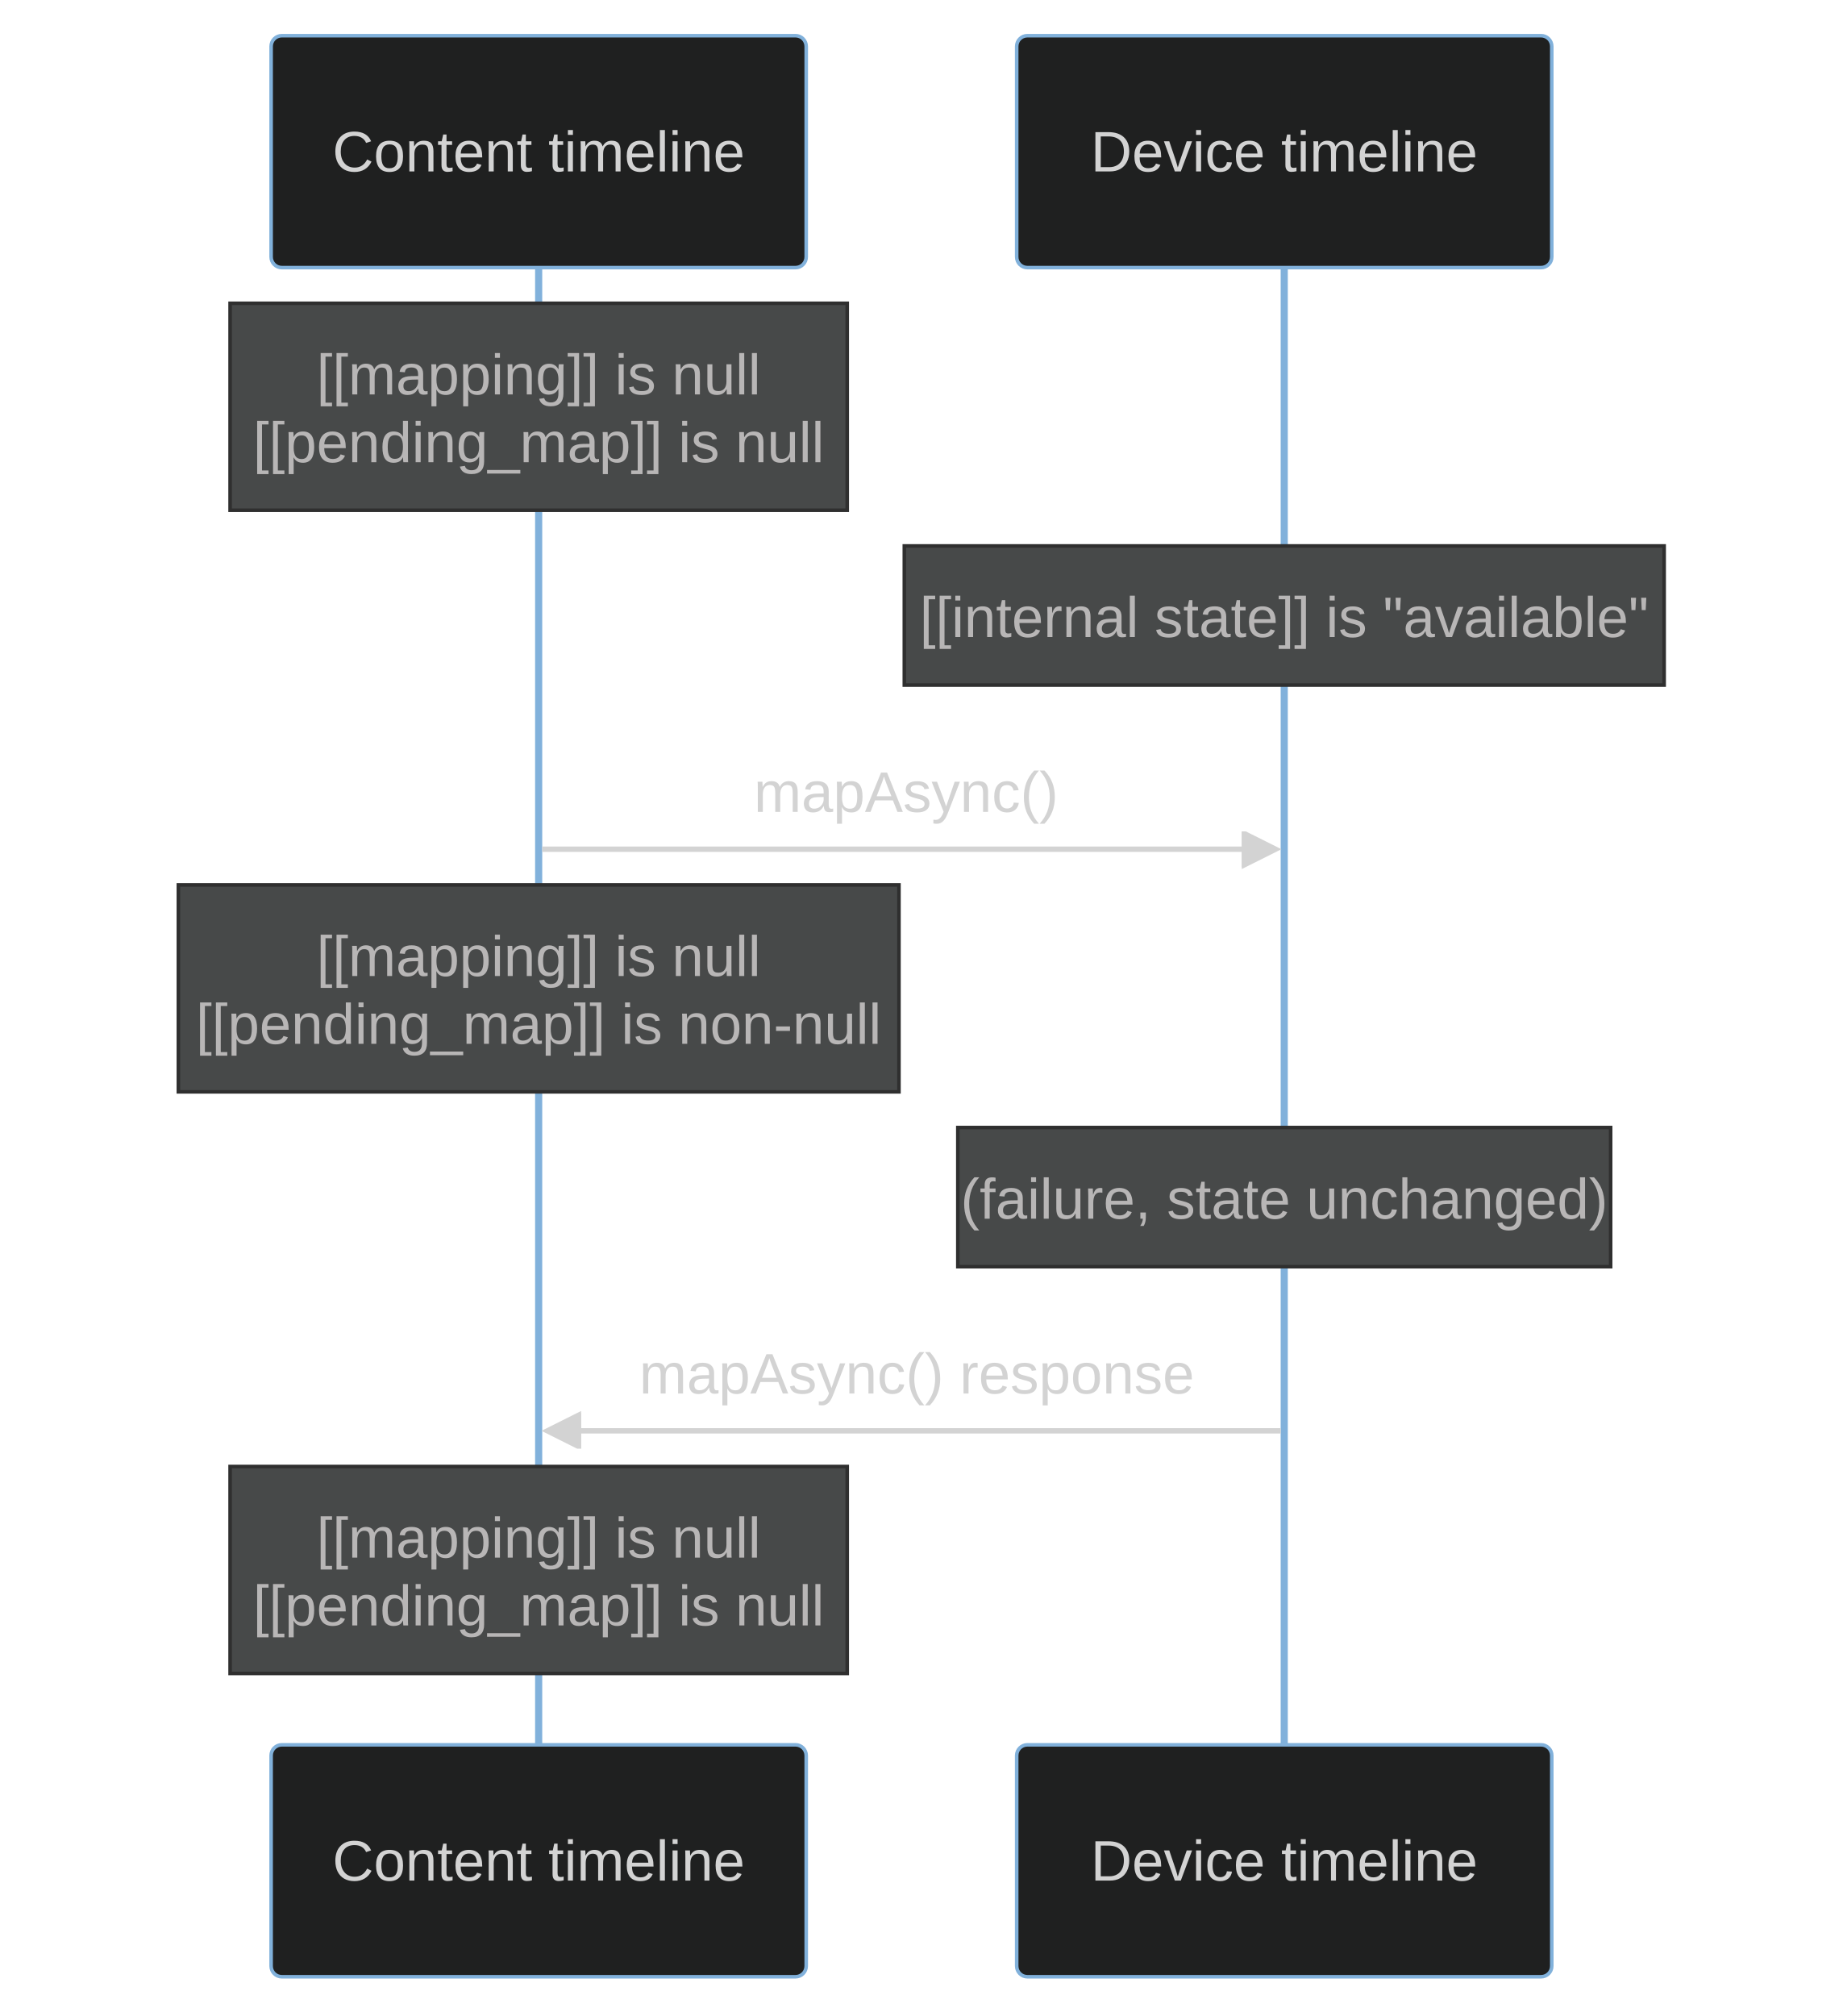
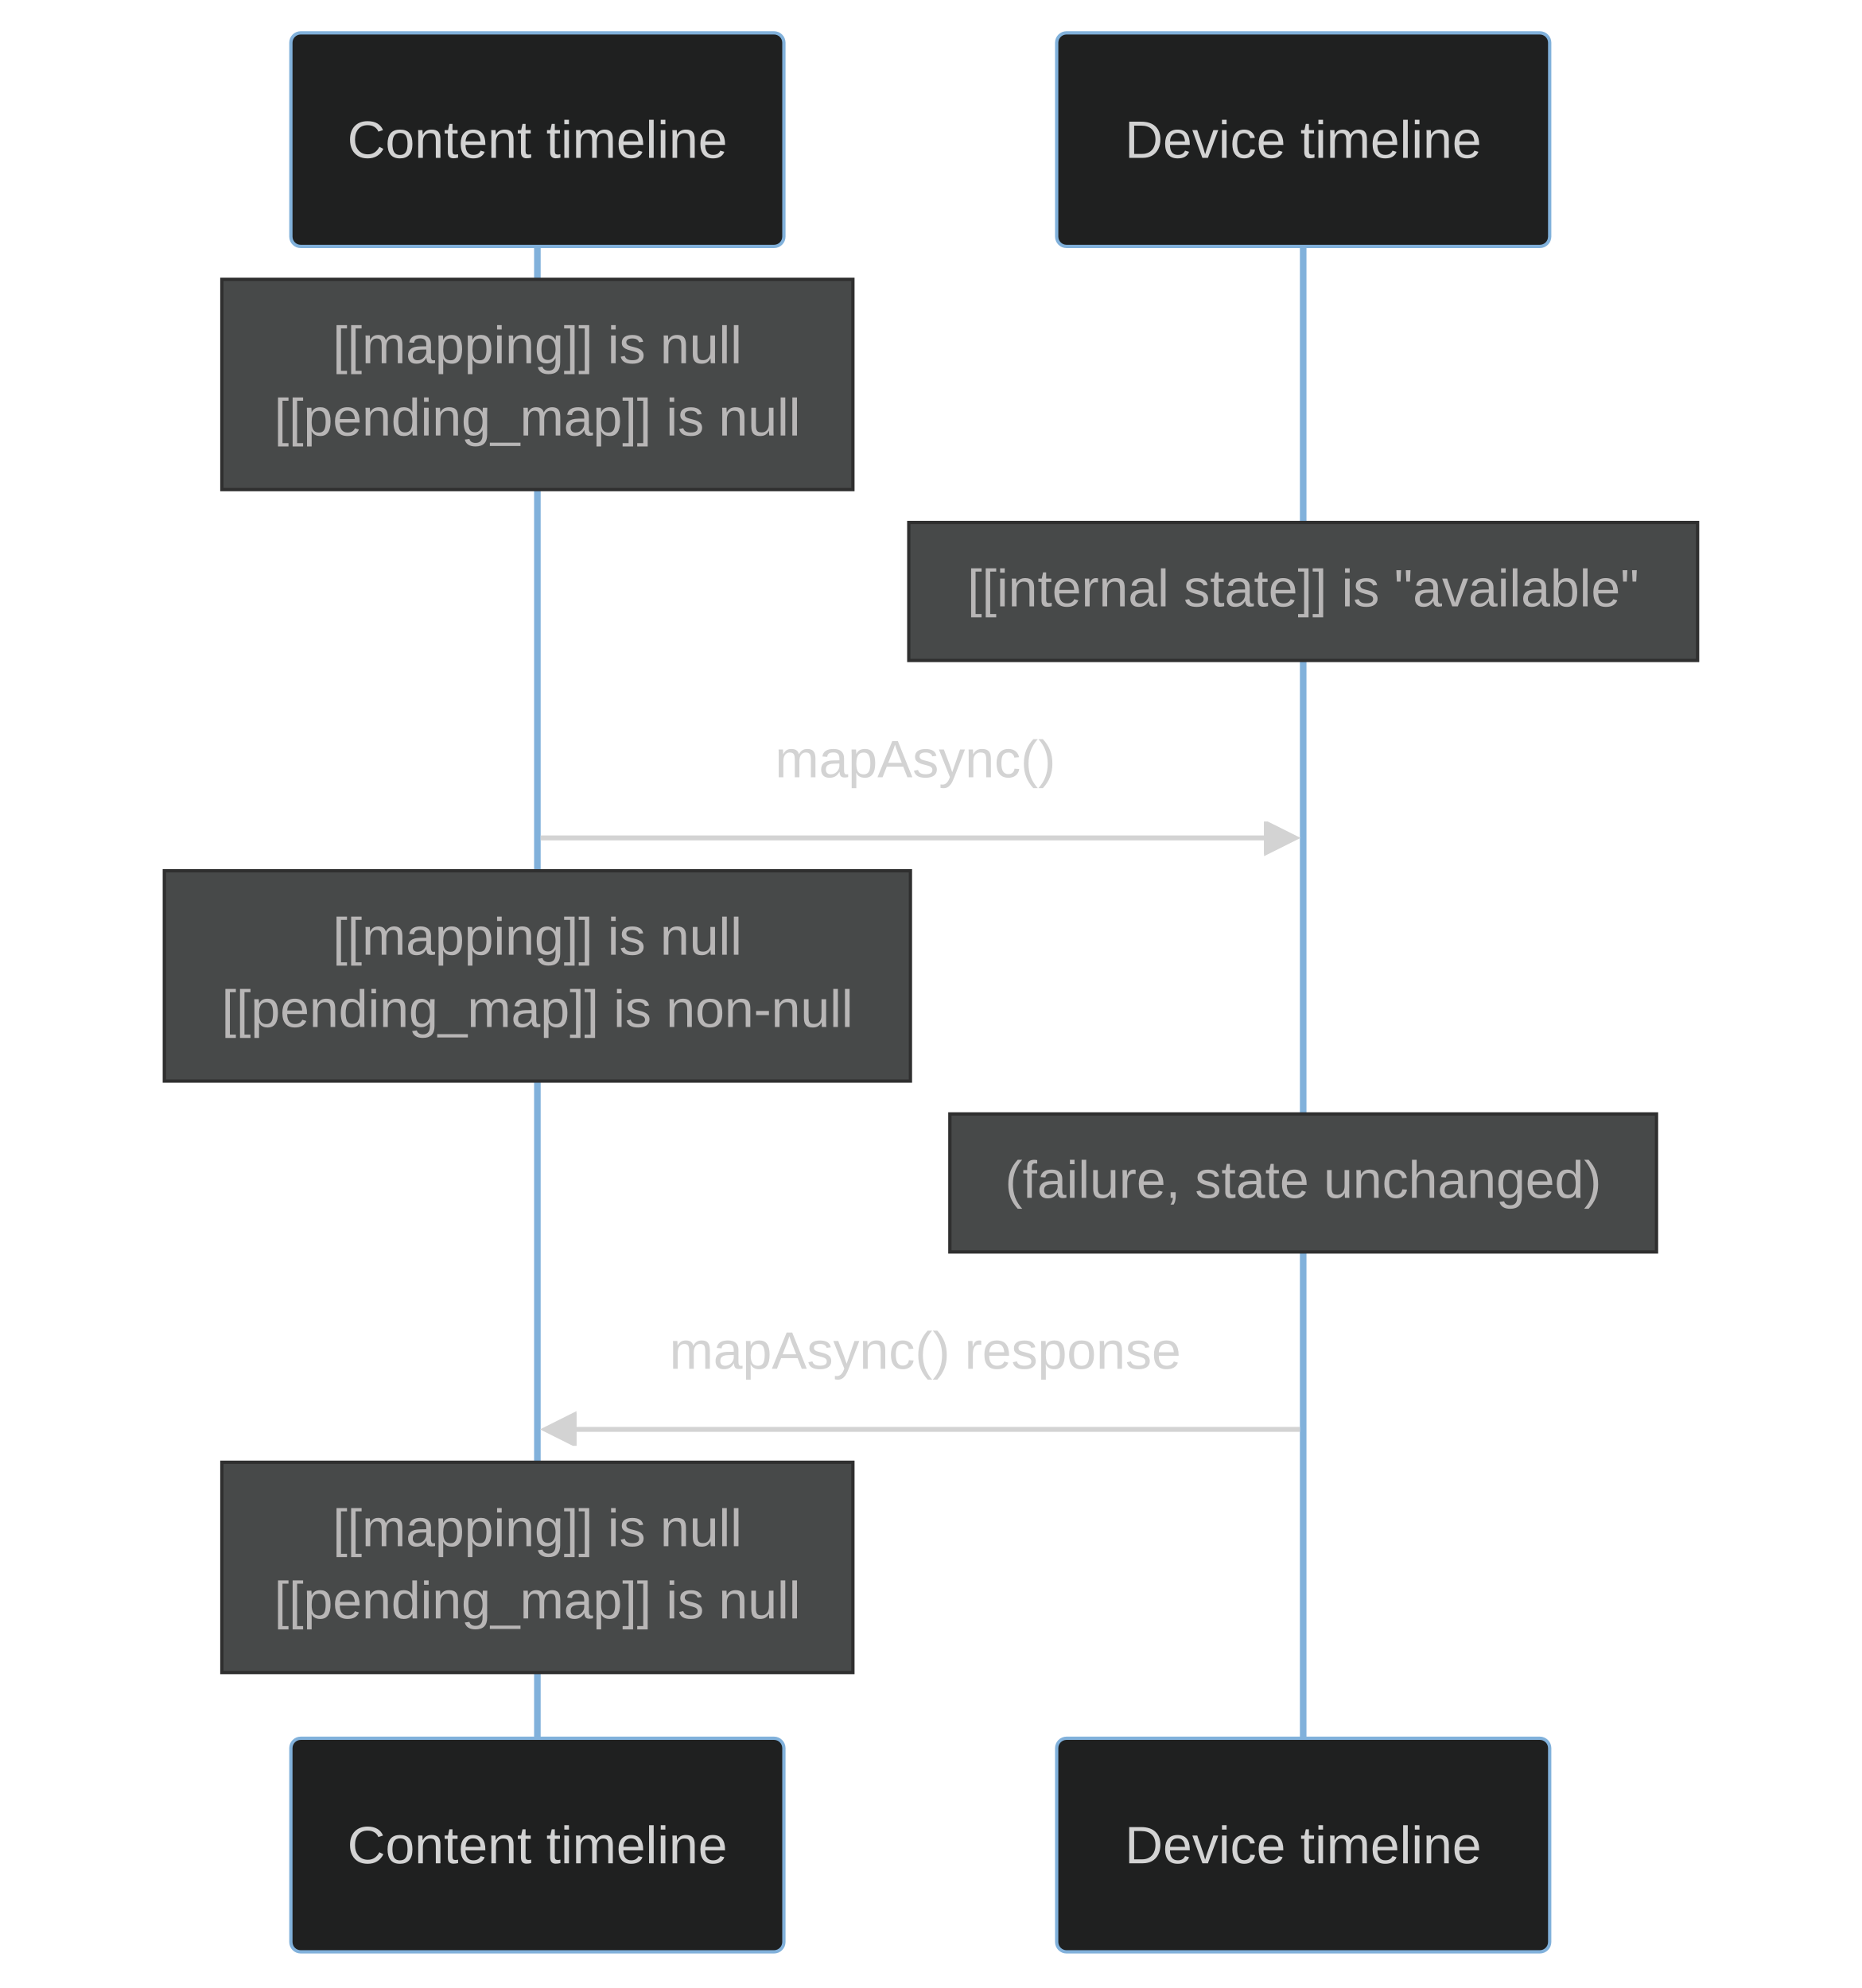
- <svg xmlns="http://www.w3.org/2000/svg" id="my-svg" width="100%" style="max-width: 516.5px; background-color: black;" viewBox="-76 -10 516.5 565" role="graphics-document document" aria-roledescription="sequence">
+ <svg xmlns="http://www.w3.org/2000/svg" id="my-svg" width="100%" style="max-width: 566.5px; background-color: black;" viewBox="-88.5 -10 566.5 605" role="graphics-document document" aria-roledescription="sequence">
  <g>
-     <rect x="209" y="479" fill="#eaeaea" stroke="#666" width="150" height="65" rx="3" ry="3" class="actor" />
-     <text x="284" y="511.5" dominant-baseline="central" alignment-baseline="central" class="actor" style="text-anchor: middle; font-size: 16px; font-weight: 400;">
-       <tspan x="284" dy="0">Device timeline</tspan>
+     <rect x="233" y="519" fill="#eaeaea" stroke="#666" width="150" height="65" rx="3" ry="3" class="actor" />
+     <text x="308" y="551.5" dominant-baseline="central" alignment-baseline="central" class="actor" style="text-anchor: middle; font-size: 16px; font-weight: 400;">
+       <tspan x="308" dy="0">Device timeline</tspan>
    </text>
  </g>
  <g>
-     <rect x="0" y="479" fill="#eaeaea" stroke="#666" width="150" height="65" rx="3" ry="3" class="actor" />
-     <text x="75" y="511.5" dominant-baseline="central" alignment-baseline="central" class="actor" style="text-anchor: middle; font-size: 16px; font-weight: 400;">
+     <rect x="0" y="519" fill="#eaeaea" stroke="#666" width="150" height="65" rx="3" ry="3" class="actor" />
+     <text x="75" y="551.5" dominant-baseline="central" alignment-baseline="central" class="actor" style="text-anchor: middle; font-size: 16px; font-weight: 400;">
      <tspan x="75" dy="0">Content timeline</tspan>
    </text>
  </g>
  <g>
-     <line id="actor1" x1="284" y1="5" x2="284" y2="479" class="200" stroke-width="0.5px" stroke="#999" />
+     <line id="actor1" x1="308" y1="5" x2="308" y2="519" class="200" stroke-width="0.5px" stroke="#999" />
    <g id="root-1">
-       <rect x="209" y="0" fill="#eaeaea" stroke="#666" width="150" height="65" rx="3" ry="3" class="actor" />
-       <text x="284" y="32.5" dominant-baseline="central" alignment-baseline="central" class="actor" style="text-anchor: middle; font-size: 16px; font-weight: 400;">
-         <tspan x="284" dy="0">Device timeline</tspan>
+       <rect x="233" y="0" fill="#eaeaea" stroke="#666" width="150" height="65" rx="3" ry="3" class="actor" />
+       <text x="308" y="32.5" dominant-baseline="central" alignment-baseline="central" class="actor" style="text-anchor: middle; font-size: 16px; font-weight: 400;">
+         <tspan x="308" dy="0">Device timeline</tspan>
      </text>
    </g>
  </g>
  <g>
-     <line id="actor0" x1="75" y1="5" x2="75" y2="479" class="200" stroke-width="0.5px" stroke="#999" />
+     <line id="actor0" x1="75" y1="5" x2="75" y2="519" class="200" stroke-width="0.5px" stroke="#999" />
    <g id="root-0">
      <rect x="0" y="0" fill="#eaeaea" stroke="#666" width="150" height="65" rx="3" ry="3" class="actor" />
      <text x="75" y="32.5" dominant-baseline="central" alignment-baseline="central" class="actor" style="text-anchor: middle; font-size: 16px; font-weight: 400;">
        <tspan x="75" dy="0">Content timeline</tspan>
      </text>
    </g>
  </g>
  <style>#my-svg{font-family:"trebuchet ms",verdana,arial,sans-serif;font-size:16px;fill:#ccc;}#my-svg .error-icon{fill:#a44141;}#my-svg .error-text{fill:#ddd;stroke:#ddd;}#my-svg .edge-thickness-normal{stroke-width:2px;}#my-svg .edge-thickness-thick{stroke-width:3.5px;}#my-svg .edge-pattern-solid{stroke-dasharray:0;}#my-svg .edge-pattern-dashed{stroke-dasharray:3;}#my-svg .edge-pattern-dotted{stroke-dasharray:2;}#my-svg .marker{fill:lightgrey;stroke:lightgrey;}#my-svg .marker.cross{stroke:lightgrey;}#my-svg svg{font-family:"trebuchet ms",verdana,arial,sans-serif;font-size:16px;}#my-svg .actor{stroke:#81B1DB;fill:#1f2020;}#my-svg text.actor&gt;tspan{fill:lightgrey;stroke:none;}#my-svg .actor-line{stroke:lightgrey;}#my-svg .messageLine0{stroke-width:1.5;stroke-dasharray:none;stroke:lightgrey;}#my-svg .messageLine1{stroke-width:1.5;stroke-dasharray:2,2;stroke:lightgrey;}#my-svg #arrowhead path{fill:lightgrey;stroke:lightgrey;}#my-svg .sequenceNumber{fill:black;}#my-svg #sequencenumber{fill:lightgrey;}#my-svg #crosshead path{fill:lightgrey;stroke:lightgrey;}#my-svg .messageText{fill:lightgrey;stroke:none;}#my-svg .labelBox{stroke:#81B1DB;fill:#1f2020;}#my-svg .labelText,#my-svg .labelText&gt;tspan{fill:lightgrey;stroke:none;}#my-svg .loopText,#my-svg .loopText&gt;tspan{fill:lightgrey;stroke:none;}#my-svg .loopLine{stroke-width:2px;stroke-dasharray:2,2;stroke:#81B1DB;fill:#81B1DB;}#my-svg .note{stroke:hsl(180, 0%, 18.353%);fill:hsl(180, 1.587%, 28.353%);}#my-svg .noteText,#my-svg .noteText&gt;tspan{fill:rgb(183.848, 181.552, 181.552);stroke:none;}#my-svg .activation0{fill:hsl(180, 1.587%, 28.353%);stroke:#81B1DB;}#my-svg .activation1{fill:hsl(180, 1.587%, 28.353%);stroke:#81B1DB;}#my-svg .activation2{fill:hsl(180, 1.587%, 28.353%);stroke:#81B1DB;}#my-svg .actorPopupMenu{position:absolute;}#my-svg .actorPopupMenuPanel{position:absolute;fill:#1f2020;box-shadow:0px 8px 16px 0px rgba(0,0,0,0.2);filter:drop-shadow(3px 5px 2px rgb(0 0 0 / 0.4));}#my-svg .actor-man line{stroke:#81B1DB;fill:#1f2020;}#my-svg .actor-man circle,#my-svg line{stroke:#81B1DB;fill:#1f2020;stroke-width:2px;}#my-svg .messageText{stroke:none;}#my-svg :root{--mermaid-font-family:"trebuchet ms",verdana,arial,sans-serif;}</style>
  <g />
  <defs>
    <symbol id="computer" width="24" height="24">
      <path transform="scale(.5)" d="M2 2v13h20v-13h-20zm18 11h-16v-9h16v9zm-10.228 6l.466-1h3.524l.467 1h-4.457zm14.228 3h-24l2-6h2.104l-1.33 4h18.45l-1.297-4h2.073l2 6zm-5-10h-14v-7h14v7z" />
    </symbol>
  </defs>
  <defs>
    <symbol id="database" fill-rule="evenodd" clip-rule="evenodd">
      <path transform="scale(.5)" d="M12.258.001l.256.004.255.005.253.008.251.01.249.012.247.015.246.016.242.019.241.02.239.023.236.024.233.027.231.028.229.031.225.032.223.034.22.036.217.038.214.04.211.041.208.043.205.045.201.046.198.048.194.05.191.051.187.053.183.054.18.056.175.057.172.059.168.06.163.061.16.063.155.064.15.066.074.033.073.033.071.034.07.034.069.035.068.035.067.035.066.035.064.036.064.036.062.036.06.036.06.037.058.037.058.037.055.038.055.038.053.038.052.038.051.039.05.039.048.039.047.039.045.04.044.04.043.04.041.04.04.041.039.041.037.041.036.041.034.041.033.042.032.042.03.042.029.042.027.042.026.043.024.043.023.043.021.043.02.043.018.044.017.043.015.044.013.044.012.044.011.045.009.044.007.045.006.045.004.045.002.045.001.045v17l-.001.045-.002.045-.004.045-.006.045-.007.045-.009.044-.011.045-.012.044-.013.044-.015.044-.017.043-.018.044-.02.043-.021.043-.023.043-.024.043-.026.043-.027.042-.029.042-.03.042-.032.042-.033.042-.034.041-.036.041-.037.041-.039.041-.04.041-.041.04-.043.04-.044.04-.045.04-.047.039-.048.039-.05.039-.051.039-.052.038-.053.038-.055.038-.055.038-.058.037-.058.037-.06.037-.06.036-.062.036-.064.036-.064.036-.066.035-.067.035-.068.035-.069.035-.07.034-.071.034-.073.033-.074.033-.15.066-.155.064-.16.063-.163.061-.168.06-.172.059-.175.057-.18.056-.183.054-.187.053-.191.051-.194.05-.198.048-.201.046-.205.045-.208.043-.211.041-.214.04-.217.038-.22.036-.223.034-.225.032-.229.031-.231.028-.233.027-.236.024-.239.023-.241.02-.242.019-.246.016-.247.015-.249.012-.251.01-.253.008-.255.005-.256.004-.258.001-.258-.001-.256-.004-.255-.005-.253-.008-.251-.01-.249-.012-.247-.015-.245-.016-.243-.019-.241-.02-.238-.023-.236-.024-.234-.027-.231-.028-.228-.031-.226-.032-.223-.034-.22-.036-.217-.038-.214-.04-.211-.041-.208-.043-.204-.045-.201-.046-.198-.048-.195-.05-.19-.051-.187-.053-.184-.054-.179-.056-.176-.057-.172-.059-.167-.06-.164-.061-.159-.063-.155-.064-.151-.066-.074-.033-.072-.033-.072-.034-.07-.034-.069-.035-.068-.035-.067-.035-.066-.035-.064-.036-.063-.036-.062-.036-.061-.036-.06-.037-.058-.037-.057-.037-.056-.038-.055-.038-.053-.038-.052-.038-.051-.039-.049-.039-.049-.039-.046-.039-.046-.04-.044-.04-.043-.04-.041-.04-.04-.041-.039-.041-.037-.041-.036-.041-.034-.041-.033-.042-.032-.042-.03-.042-.029-.042-.027-.042-.026-.043-.024-.043-.023-.043-.021-.043-.02-.043-.018-.044-.017-.043-.015-.044-.013-.044-.012-.044-.011-.045-.009-.044-.007-.045-.006-.045-.004-.045-.002-.045-.001-.045v-17l.001-.045.002-.045.004-.045.006-.045.007-.045.009-.044.011-.045.012-.044.013-.044.015-.044.017-.043.018-.044.02-.043.021-.043.023-.043.024-.043.026-.043.027-.042.029-.042.03-.042.032-.042.033-.042.034-.041.036-.041.037-.041.039-.041.04-.041.041-.04.043-.04.044-.04.046-.04.046-.039.049-.039.049-.039.051-.039.052-.038.053-.038.055-.038.056-.038.057-.037.058-.037.06-.037.061-.036.062-.036.063-.036.064-.036.066-.035.067-.035.068-.035.069-.035.07-.034.072-.034.072-.033.074-.033.151-.066.155-.064.159-.063.164-.061.167-.06.172-.059.176-.057.179-.056.184-.054.187-.053.19-.051.195-.05.198-.048.201-.046.204-.045.208-.043.211-.041.214-.04.217-.038.22-.036.223-.034.226-.032.228-.031.231-.028.234-.027.236-.024.238-.023.241-.02.243-.019.245-.016.247-.015.249-.012.251-.01.253-.008.255-.005.256-.004.258-.001.258.001zm-9.258 20.499v.01l.001.021.003.021.004.022.005.021.006.022.007.022.009.023.01.022.011.023.012.023.013.023.015.023.016.024.017.023.018.024.019.024.021.024.022.025.023.024.024.025.052.049.056.05.061.051.066.051.07.051.075.051.079.052.084.052.088.052.092.052.097.052.102.051.105.052.11.052.114.051.119.051.123.051.127.05.131.05.135.05.139.048.144.049.147.047.152.047.155.047.16.045.163.045.167.043.171.043.176.041.178.041.183.039.187.039.19.037.194.035.197.035.202.033.204.031.209.03.212.029.216.027.219.025.222.024.226.021.23.02.233.018.236.016.24.015.243.012.246.01.249.008.253.005.256.004.259.001.26-.001.257-.004.254-.005.25-.008.247-.011.244-.012.241-.014.237-.016.233-.018.231-.021.226-.021.224-.024.22-.026.216-.027.212-.028.21-.031.205-.031.202-.034.198-.034.194-.036.191-.037.187-.039.183-.04.179-.04.175-.042.172-.043.168-.044.163-.045.16-.046.155-.046.152-.047.148-.048.143-.049.139-.049.136-.05.131-.05.126-.05.123-.051.118-.052.114-.051.11-.052.106-.052.101-.052.096-.052.092-.052.088-.053.083-.051.079-.052.074-.052.07-.051.065-.051.06-.051.056-.05.051-.05.023-.024.023-.025.021-.024.02-.024.019-.024.018-.024.017-.024.015-.023.014-.024.013-.023.012-.023.01-.023.01-.022.008-.022.006-.022.006-.022.004-.022.004-.021.001-.021.001-.021v-4.127l-.077.055-.08.053-.083.054-.085.053-.087.052-.09.052-.093.051-.095.05-.097.05-.1.049-.102.049-.105.048-.106.047-.109.047-.111.046-.114.045-.115.045-.118.044-.12.043-.122.042-.124.042-.126.041-.128.04-.13.04-.132.038-.134.038-.135.037-.138.037-.139.035-.142.035-.143.034-.144.033-.147.032-.148.031-.15.03-.151.03-.153.029-.154.027-.156.027-.158.026-.159.025-.161.024-.162.023-.163.022-.165.021-.166.02-.167.019-.169.018-.169.017-.171.016-.173.015-.173.014-.175.013-.175.012-.177.011-.178.01-.179.008-.179.008-.181.006-.182.005-.182.004-.184.003-.184.002h-.37l-.184-.002-.184-.003-.182-.004-.182-.005-.181-.006-.179-.008-.179-.008-.178-.01-.176-.011-.176-.012-.175-.013-.173-.014-.172-.015-.171-.016-.17-.017-.169-.018-.167-.019-.166-.02-.165-.021-.163-.022-.162-.023-.161-.024-.159-.025-.157-.026-.156-.027-.155-.027-.153-.029-.151-.03-.15-.03-.148-.031-.146-.032-.145-.033-.143-.034-.141-.035-.14-.035-.137-.037-.136-.037-.134-.038-.132-.038-.13-.04-.128-.04-.126-.041-.124-.042-.122-.042-.12-.044-.117-.043-.116-.045-.113-.045-.112-.046-.109-.047-.106-.047-.105-.048-.102-.049-.1-.049-.097-.05-.095-.05-.093-.052-.09-.051-.087-.052-.085-.053-.083-.054-.08-.054-.077-.054v4.127zm0-5.654v.011l.001.021.003.021.004.021.005.022.006.022.007.022.009.022.01.022.011.023.012.023.013.023.015.024.016.023.017.024.018.024.019.024.021.024.022.024.023.025.024.024.052.05.056.05.061.05.066.051.07.051.075.052.079.051.084.052.088.052.092.052.097.052.102.052.105.052.11.051.114.051.119.052.123.05.127.051.131.05.135.049.139.049.144.048.147.048.152.047.155.046.16.045.163.045.167.044.171.042.176.042.178.04.183.04.187.038.19.037.194.036.197.034.202.033.204.032.209.03.212.028.216.027.219.025.222.024.226.022.23.02.233.018.236.016.24.014.243.012.246.01.249.008.253.006.256.003.259.001.26-.001.257-.003.254-.006.25-.008.247-.01.244-.012.241-.015.237-.016.233-.018.231-.02.226-.022.224-.024.22-.025.216-.027.212-.029.21-.03.205-.032.202-.033.198-.035.194-.036.191-.037.187-.039.183-.039.179-.041.175-.042.172-.043.168-.044.163-.045.16-.045.155-.047.152-.047.148-.048.143-.048.139-.05.136-.049.131-.05.126-.051.123-.051.118-.051.114-.052.11-.052.106-.052.101-.052.096-.052.092-.052.088-.052.083-.052.079-.052.074-.051.07-.052.065-.051.06-.05.056-.051.051-.049.023-.025.023-.024.021-.025.02-.024.019-.024.018-.024.017-.024.015-.023.014-.023.013-.024.012-.022.01-.023.01-.023.008-.022.006-.022.006-.022.004-.021.004-.022.001-.021.001-.021v-4.139l-.077.054-.08.054-.083.054-.085.052-.087.053-.09.051-.093.051-.095.051-.097.05-.1.049-.102.049-.105.048-.106.047-.109.047-.111.046-.114.045-.115.044-.118.044-.12.044-.122.042-.124.042-.126.041-.128.04-.13.039-.132.039-.134.038-.135.037-.138.036-.139.036-.142.035-.143.033-.144.033-.147.033-.148.031-.15.03-.151.03-.153.028-.154.028-.156.027-.158.026-.159.025-.161.024-.162.023-.163.022-.165.021-.166.02-.167.019-.169.018-.169.017-.171.016-.173.015-.173.014-.175.013-.175.012-.177.011-.178.009-.179.009-.179.007-.181.007-.182.005-.182.004-.184.003-.184.002h-.37l-.184-.002-.184-.003-.182-.004-.182-.005-.181-.007-.179-.007-.179-.009-.178-.009-.176-.011-.176-.012-.175-.013-.173-.014-.172-.015-.171-.016-.17-.017-.169-.018-.167-.019-.166-.02-.165-.021-.163-.022-.162-.023-.161-.024-.159-.025-.157-.026-.156-.027-.155-.028-.153-.028-.151-.03-.15-.03-.148-.031-.146-.033-.145-.033-.143-.033-.141-.035-.14-.036-.137-.036-.136-.037-.134-.038-.132-.039-.13-.039-.128-.04-.126-.041-.124-.042-.122-.043-.12-.043-.117-.044-.116-.044-.113-.046-.112-.046-.109-.046-.106-.047-.105-.048-.102-.049-.1-.049-.097-.05-.095-.051-.093-.051-.09-.051-.087-.053-.085-.052-.083-.054-.08-.054-.077-.054v4.139zm0-5.666v.011l.001.02.003.022.004.021.005.022.006.021.007.022.009.023.01.022.011.023.012.023.013.023.015.023.016.024.017.024.018.023.019.024.021.025.022.024.023.024.024.025.052.05.056.05.061.05.066.051.07.051.075.052.079.051.084.052.088.052.092.052.097.052.102.052.105.051.11.052.114.051.119.051.123.051.127.05.131.05.135.05.139.049.144.048.147.048.152.047.155.046.16.045.163.045.167.043.171.043.176.042.178.04.183.04.187.038.19.037.194.036.197.034.202.033.204.032.209.03.212.028.216.027.219.025.222.024.226.021.23.02.233.018.236.017.24.014.243.012.246.01.249.008.253.006.256.003.259.001.26-.001.257-.003.254-.006.25-.008.247-.01.244-.013.241-.014.237-.016.233-.018.231-.02.226-.022.224-.024.22-.025.216-.027.212-.029.21-.03.205-.032.202-.033.198-.035.194-.036.191-.037.187-.039.183-.039.179-.041.175-.042.172-.043.168-.044.163-.045.16-.045.155-.047.152-.047.148-.048.143-.049.139-.049.136-.049.131-.051.126-.05.123-.051.118-.052.114-.051.11-.052.106-.052.101-.052.096-.052.092-.052.088-.052.083-.052.079-.052.074-.052.07-.051.065-.051.06-.051.056-.05.051-.049.023-.025.023-.025.021-.024.02-.024.019-.024.018-.024.017-.024.015-.023.014-.024.013-.023.012-.023.01-.022.01-.023.008-.022.006-.022.006-.022.004-.022.004-.021.001-.021.001-.021v-4.153l-.077.054-.08.054-.083.053-.085.053-.087.053-.09.051-.093.051-.095.051-.097.05-.1.049-.102.048-.105.048-.106.048-.109.046-.111.046-.114.046-.115.044-.118.044-.12.043-.122.043-.124.042-.126.041-.128.04-.13.039-.132.039-.134.038-.135.037-.138.036-.139.036-.142.034-.143.034-.144.033-.147.032-.148.032-.15.03-.151.03-.153.028-.154.028-.156.027-.158.026-.159.024-.161.024-.162.023-.163.023-.165.021-.166.02-.167.019-.169.018-.169.017-.171.016-.173.015-.173.014-.175.013-.175.012-.177.01-.178.01-.179.009-.179.007-.181.006-.182.006-.182.004-.184.003-.184.001-.185.001-.185-.001-.184-.001-.184-.003-.182-.004-.182-.006-.181-.006-.179-.007-.179-.009-.178-.01-.176-.01-.176-.012-.175-.013-.173-.014-.172-.015-.171-.016-.17-.017-.169-.018-.167-.019-.166-.02-.165-.021-.163-.023-.162-.023-.161-.024-.159-.024-.157-.026-.156-.027-.155-.028-.153-.028-.151-.03-.15-.03-.148-.032-.146-.032-.145-.033-.143-.034-.141-.034-.14-.036-.137-.036-.136-.037-.134-.038-.132-.039-.13-.039-.128-.041-.126-.041-.124-.041-.122-.043-.12-.043-.117-.044-.116-.044-.113-.046-.112-.046-.109-.046-.106-.048-.105-.048-.102-.048-.1-.05-.097-.049-.095-.051-.093-.051-.09-.052-.087-.052-.085-.053-.083-.053-.08-.054-.077-.054v4.153zm8.74-8.179l-.257.004-.254.005-.25.008-.247.011-.244.012-.241.014-.237.016-.233.018-.231.021-.226.022-.224.023-.22.026-.216.027-.212.028-.21.031-.205.032-.202.033-.198.034-.194.036-.191.038-.187.038-.183.04-.179.041-.175.042-.172.043-.168.043-.163.045-.16.046-.155.046-.152.048-.148.048-.143.048-.139.049-.136.05-.131.05-.126.051-.123.051-.118.051-.114.052-.11.052-.106.052-.101.052-.096.052-.092.052-.088.052-.083.052-.079.052-.074.051-.07.052-.065.051-.06.05-.056.05-.051.05-.023.025-.023.024-.021.024-.02.025-.019.024-.018.024-.017.023-.015.024-.014.023-.013.023-.012.023-.01.023-.01.022-.008.022-.006.023-.006.021-.004.022-.004.021-.001.021-.001.021.001.021.001.021.004.021.004.022.006.021.006.023.008.022.01.022.01.023.012.023.013.023.014.023.015.024.017.023.018.024.019.024.02.025.021.024.023.024.023.025.051.05.056.05.06.05.065.051.07.052.074.051.079.052.083.052.088.052.092.052.096.052.101.052.106.052.11.052.114.052.118.051.123.051.126.051.131.05.136.05.139.049.143.048.148.048.152.048.155.046.16.046.163.045.168.043.172.043.175.042.179.041.183.04.187.038.191.038.194.036.198.034.202.033.205.032.21.031.212.028.216.027.22.026.224.023.226.022.231.021.233.018.237.016.241.014.244.012.247.011.25.008.254.005.257.004.26.001.26-.001.257-.004.254-.005.25-.008.247-.011.244-.012.241-.014.237-.016.233-.018.231-.021.226-.022.224-.023.22-.026.216-.027.212-.028.21-.031.205-.032.202-.033.198-.034.194-.036.191-.038.187-.038.183-.04.179-.041.175-.042.172-.043.168-.043.163-.045.16-.046.155-.046.152-.048.148-.048.143-.048.139-.049.136-.05.131-.05.126-.051.123-.051.118-.051.114-.052.11-.052.106-.052.101-.052.096-.052.092-.052.088-.052.083-.052.079-.052.074-.051.07-.052.065-.051.06-.05.056-.05.051-.05.023-.025.023-.024.021-.024.02-.025.019-.024.018-.024.017-.023.015-.024.014-.023.013-.023.012-.023.01-.023.01-.022.008-.022.006-.023.006-.021.004-.022.004-.021.001-.021.001-.021-.001-.021-.001-.021-.004-.021-.004-.022-.006-.021-.006-.023-.008-.022-.01-.022-.01-.023-.012-.023-.013-.023-.014-.023-.015-.024-.017-.023-.018-.024-.019-.024-.02-.025-.021-.024-.023-.024-.023-.025-.051-.05-.056-.05-.06-.05-.065-.051-.07-.052-.074-.051-.079-.052-.083-.052-.088-.052-.092-.052-.096-.052-.101-.052-.106-.052-.11-.052-.114-.052-.118-.051-.123-.051-.126-.051-.131-.05-.136-.05-.139-.049-.143-.048-.148-.048-.152-.048-.155-.046-.16-.046-.163-.045-.168-.043-.172-.043-.175-.042-.179-.041-.183-.04-.187-.038-.191-.038-.194-.036-.198-.034-.202-.033-.205-.032-.21-.031-.212-.028-.216-.027-.22-.026-.224-.023-.226-.022-.231-.021-.233-.018-.237-.016-.241-.014-.244-.012-.247-.011-.25-.008-.254-.005-.257-.004-.26-.001-.26.001z" />
    </symbol>
  </defs>
  <defs>
    <symbol id="clock" width="24" height="24">
      <path transform="scale(.5)" d="M12 2c5.514 0 10 4.486 10 10s-4.486 10-10 10-10-4.486-10-10 4.486-10 10-10zm0-2c-6.627 0-12 5.373-12 12s5.373 12 12 12 12-5.373 12-12-5.373-12-12-12zm5.848 12.459c.202.038.202.333.001.372-1.907.361-6.045 1.111-6.547 1.111-.719 0-1.301-.582-1.301-1.301 0-.512.77-5.447 1.125-7.445.034-.192.312-.181.343.014l.985 6.238 5.394 1.011z" />
    </symbol>
  </defs>
  <defs>
    <marker id="arrowhead" refX="7.9" refY="5" markerUnits="userSpaceOnUse" markerWidth="12" markerHeight="12" orient="auto">
      <path d="M 0 0 L 10 5 L 0 10 z" />
    </marker>
  </defs>
  <defs>
    <marker id="crosshead" markerWidth="15" markerHeight="8" orient="auto" refX="4" refY="4.5">
      <path fill="none" stroke="#000000" stroke-width="1pt" d="M 1,2 L 6,7 M 6,2 L 1,7" style="stroke-dasharray: 0, 0;" />
    </marker>
  </defs>
  <defs>
    <marker id="filled-head" refX="15.5" refY="7" markerWidth="20" markerHeight="28" orient="auto">
      <path d="M 18,7 L9,13 L14,7 L9,1 Z" />
    </marker>
  </defs>
  <defs>
    <marker id="sequencenumber" refX="15" refY="15" markerWidth="60" markerHeight="40" orient="auto">
      <circle cx="15" cy="15" r="6" />
    </marker>
  </defs>
  <g>
-     <rect x="-11.5" y="75" fill="#EDF2AE" stroke="#666" width="173" height="58" rx="0" ry="0" class="note" />
+     <rect x="-21" y="75" fill="#EDF2AE" stroke="#666" width="192" height="64" rx="0" ry="0" class="note" />
    <text x="75" y="80" text-anchor="middle" dominant-baseline="middle" alignment-baseline="middle" class="noteText" dy="1em" style="font-size: 16px; font-weight: 400;">
      <tspan x="75">[[mapping]] is null</tspan>
    </text>
-     <text x="75" y="99" text-anchor="middle" dominant-baseline="middle" alignment-baseline="middle" class="noteText" dy="1em" style="font-size: 16px; font-weight: 400;">
+     <text x="75" y="102" text-anchor="middle" dominant-baseline="middle" alignment-baseline="middle" class="noteText" dy="1em" style="font-size: 16px; font-weight: 400;">
      <tspan x="75">[[pending_map]] is null</tspan>
    </text>
  </g>
  <g>
-     <rect x="177.5" y="143" fill="#EDF2AE" stroke="#666" width="213" height="39" rx="0" ry="0" class="note" />
-     <text x="284" y="148" text-anchor="middle" dominant-baseline="middle" alignment-baseline="middle" class="noteText" dy="1em" style="font-size: 16px; font-weight: 400;">
-       <tspan x="284">[[internal state]] is "available"</tspan>
+     <rect x="188" y="149" fill="#EDF2AE" stroke="#666" width="240" height="42" rx="0" ry="0" class="note" />
+     <text x="308" y="154" text-anchor="middle" dominant-baseline="middle" alignment-baseline="middle" class="noteText" dy="1em" style="font-size: 16px; font-weight: 400;">
+       <tspan x="308">[[internal state]] is "available"</tspan>
    </text>
  </g>
  <g>
-     <rect x="-26" y="238" fill="#EDF2AE" stroke="#666" width="202" height="58" rx="0" ry="0" class="note" />
-     <text x="75" y="243" text-anchor="middle" dominant-baseline="middle" alignment-baseline="middle" class="noteText" dy="1em" style="font-size: 16px; font-weight: 400;">
+     <rect x="-38.5" y="255" fill="#EDF2AE" stroke="#666" width="227" height="64" rx="0" ry="0" class="note" />
+     <text x="75" y="260" text-anchor="middle" dominant-baseline="middle" alignment-baseline="middle" class="noteText" dy="1em" style="font-size: 16px; font-weight: 400;">
      <tspan x="75">[[mapping]] is null</tspan>
    </text>
-     <text x="75" y="262" text-anchor="middle" dominant-baseline="middle" alignment-baseline="middle" class="noteText" dy="1em" style="font-size: 16px; font-weight: 400;">
+     <text x="75" y="282" text-anchor="middle" dominant-baseline="middle" alignment-baseline="middle" class="noteText" dy="1em" style="font-size: 16px; font-weight: 400;">
      <tspan x="75">[[pending_map]] is non-null</tspan>
    </text>
  </g>
  <g>
-     <rect x="192.5" y="306" fill="#EDF2AE" stroke="#666" width="183" height="39" rx="0" ry="0" class="note" />
-     <text x="284" y="311" text-anchor="middle" dominant-baseline="middle" alignment-baseline="middle" class="noteText" dy="1em" style="font-size: 16px; font-weight: 400;">
-       <tspan x="284">(failure, state unchanged)</tspan>
+     <rect x="200.5" y="329" fill="#EDF2AE" stroke="#666" width="215" height="42" rx="0" ry="0" class="note" />
+     <text x="308" y="334" text-anchor="middle" dominant-baseline="middle" alignment-baseline="middle" class="noteText" dy="1em" style="font-size: 16px; font-weight: 400;">
+       <tspan x="308">(failure, state unchanged)</tspan>
    </text>
  </g>
  <g>
-     <rect x="-11.5" y="401" fill="#EDF2AE" stroke="#666" width="173" height="58" rx="0" ry="0" class="note" />
-     <text x="75" y="406" text-anchor="middle" dominant-baseline="middle" alignment-baseline="middle" class="noteText" dy="1em" style="font-size: 16px; font-weight: 400;">
+     <rect x="-21" y="435" fill="#EDF2AE" stroke="#666" width="192" height="64" rx="0" ry="0" class="note" />
+     <text x="75" y="440" text-anchor="middle" dominant-baseline="middle" alignment-baseline="middle" class="noteText" dy="1em" style="font-size: 16px; font-weight: 400;">
      <tspan x="75">[[mapping]] is null</tspan>
    </text>
-     <text x="75" y="425" text-anchor="middle" dominant-baseline="middle" alignment-baseline="middle" class="noteText" dy="1em" style="font-size: 16px; font-weight: 400;">
+     <text x="75" y="462" text-anchor="middle" dominant-baseline="middle" alignment-baseline="middle" class="noteText" dy="1em" style="font-size: 16px; font-weight: 400;">
      <tspan x="75">[[pending_map]] is null</tspan>
    </text>
  </g>
-   <text x="178" y="197" text-anchor="middle" dominant-baseline="middle" alignment-baseline="middle" class="messageText" dy="1em" style="font-size: 16px; font-weight: 400;">mapAsync()</text>
-   <line x1="76" y1="228" x2="280" y2="228" class="messageLine0" stroke-width="2" stroke="none" marker-end="url(#arrowhead)" style="fill: none;" />
-   <text x="181" y="360" text-anchor="middle" dominant-baseline="middle" alignment-baseline="middle" class="messageText" dy="1em" style="font-size: 16px; font-weight: 400;">mapAsync() response</text>
-   <line x1="283" y1="391" x2="79" y2="391" class="messageLine0" stroke-width="2" stroke="none" marker-end="url(#arrowhead)" style="fill: none;" />
+   <text x="190" y="206" text-anchor="middle" dominant-baseline="middle" alignment-baseline="middle" class="messageText" dy="1em" style="font-size: 16px; font-weight: 400;">mapAsync()</text>
+   <line x1="76" y1="245" x2="304" y2="245" class="messageLine0" stroke-width="2" stroke="none" marker-end="url(#arrowhead)" style="fill: none;" />
+   <text x="193" y="386" text-anchor="middle" dominant-baseline="middle" alignment-baseline="middle" class="messageText" dy="1em" style="font-size: 16px; font-weight: 400;">mapAsync() response</text>
+   <line x1="307" y1="425" x2="79" y2="425" class="messageLine0" stroke-width="2" stroke="none" marker-end="url(#arrowhead)" style="fill: none;" />
</svg>
